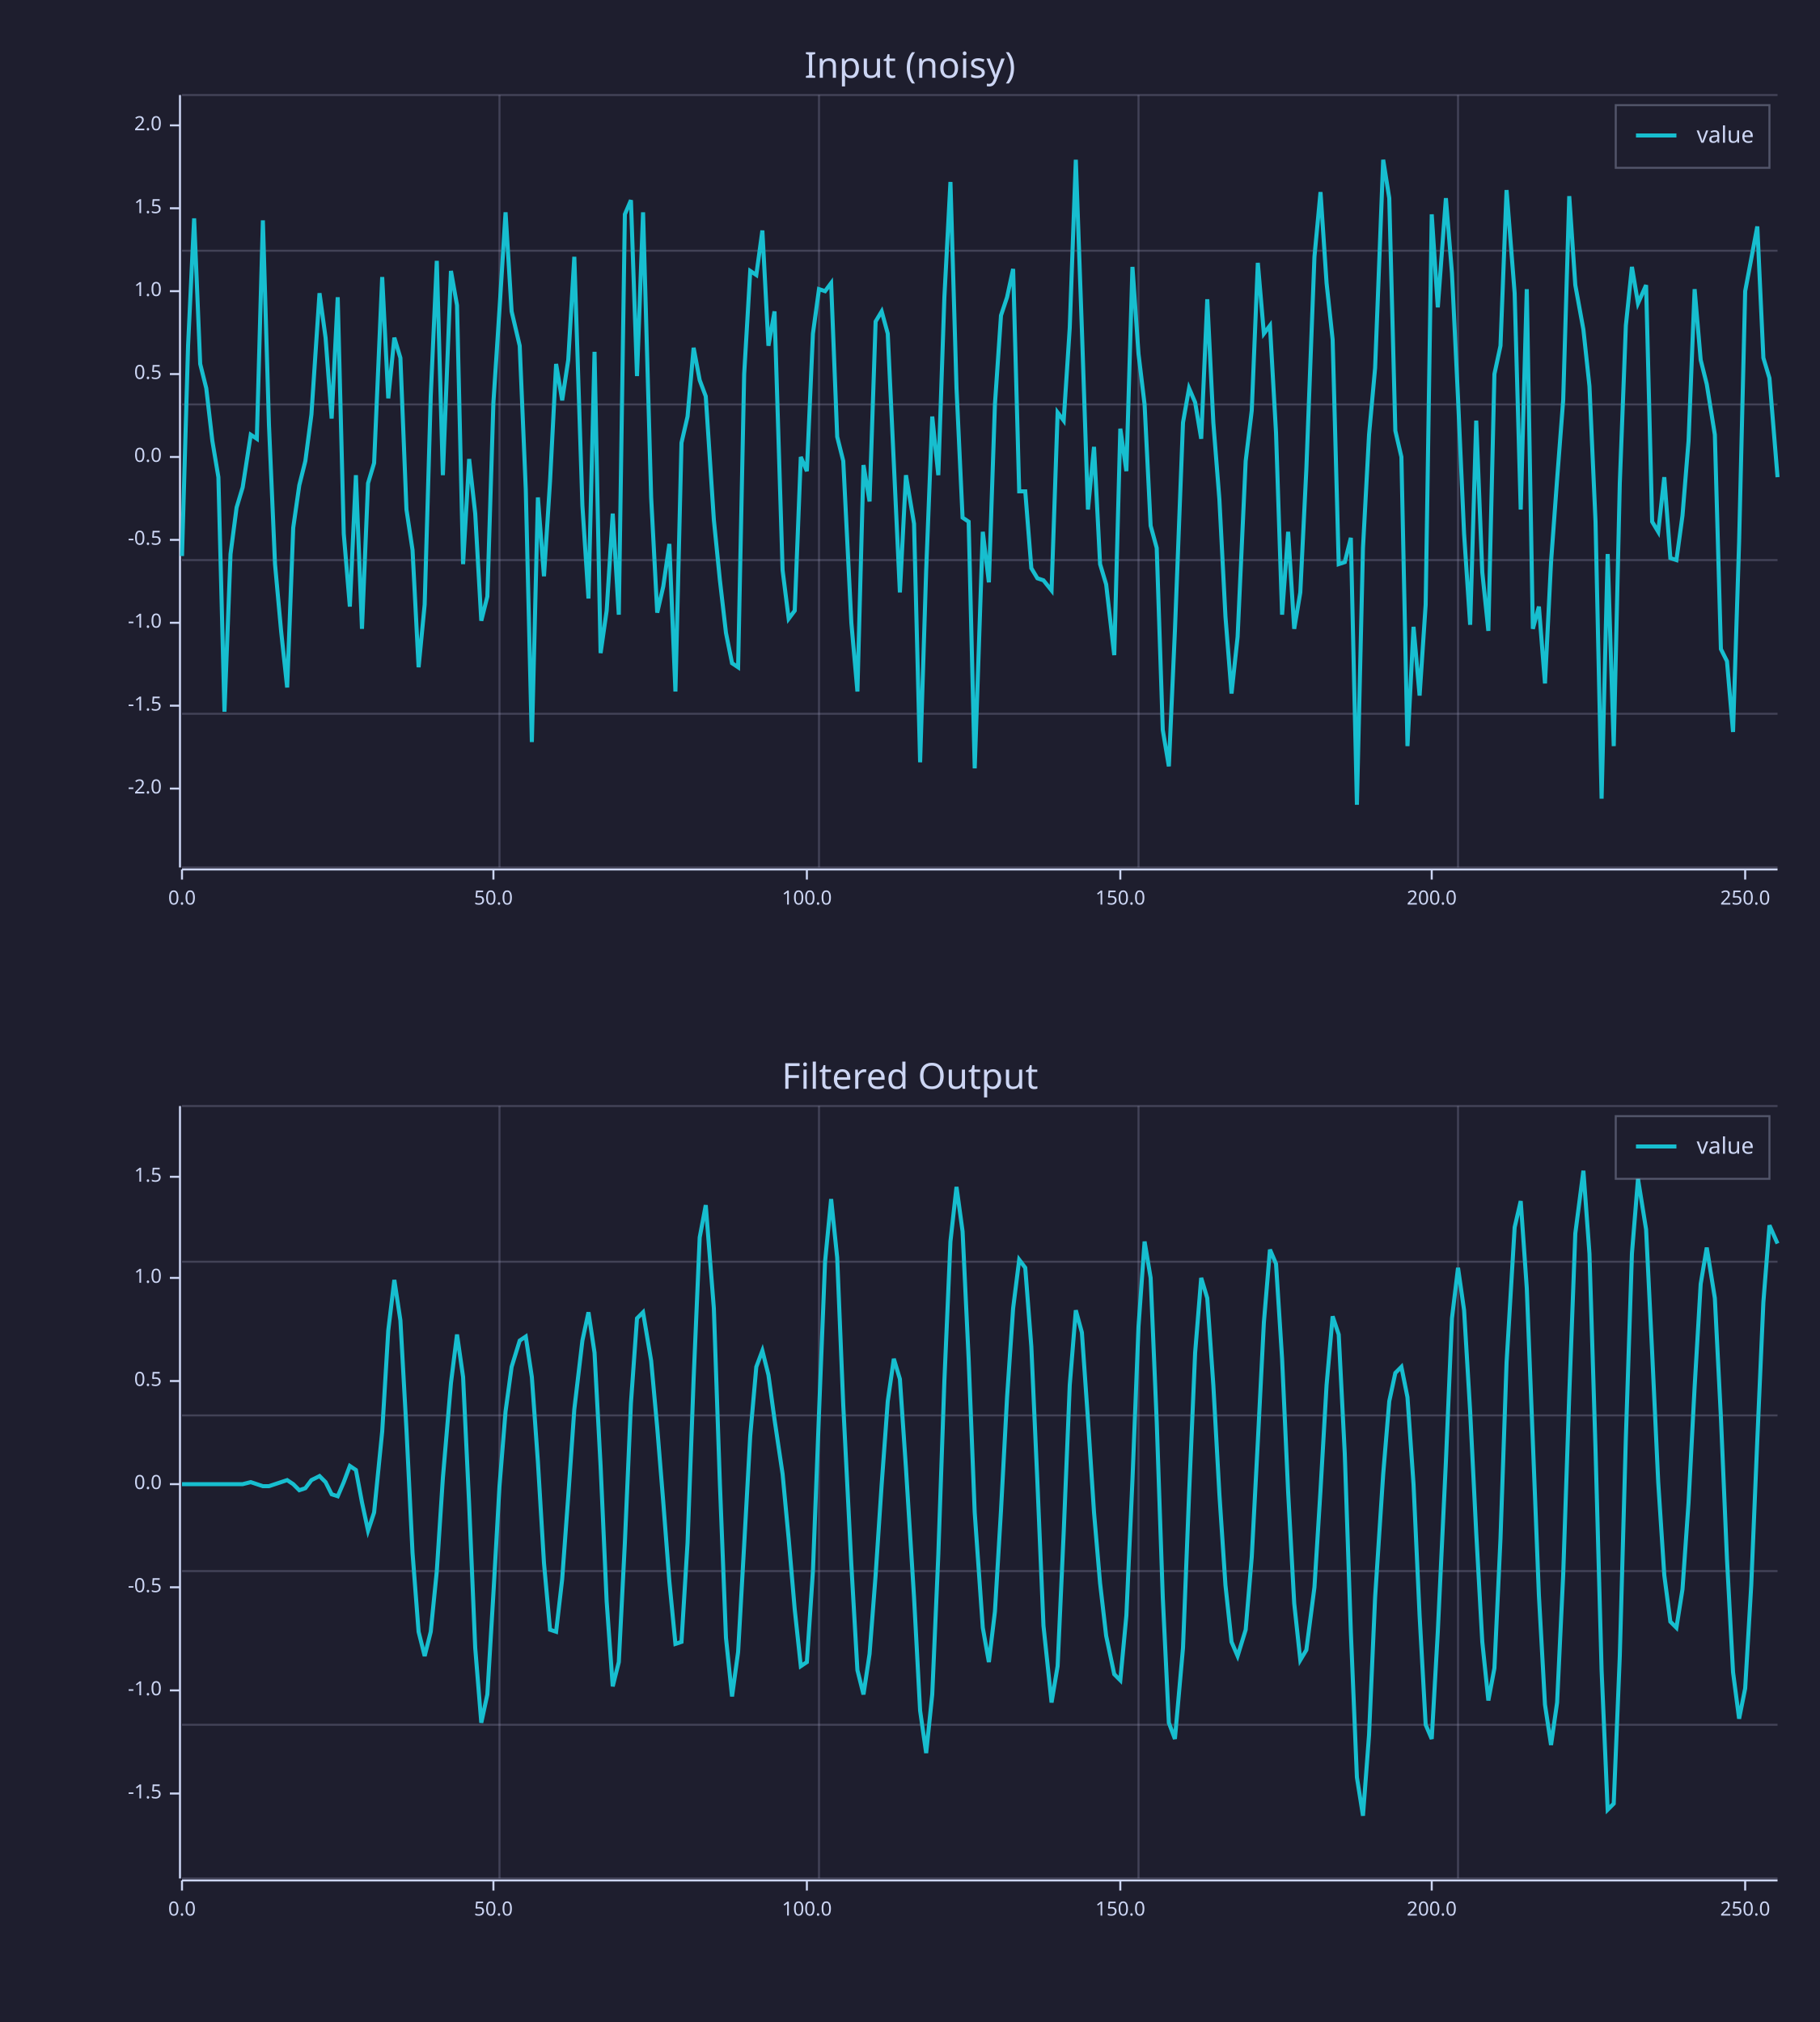
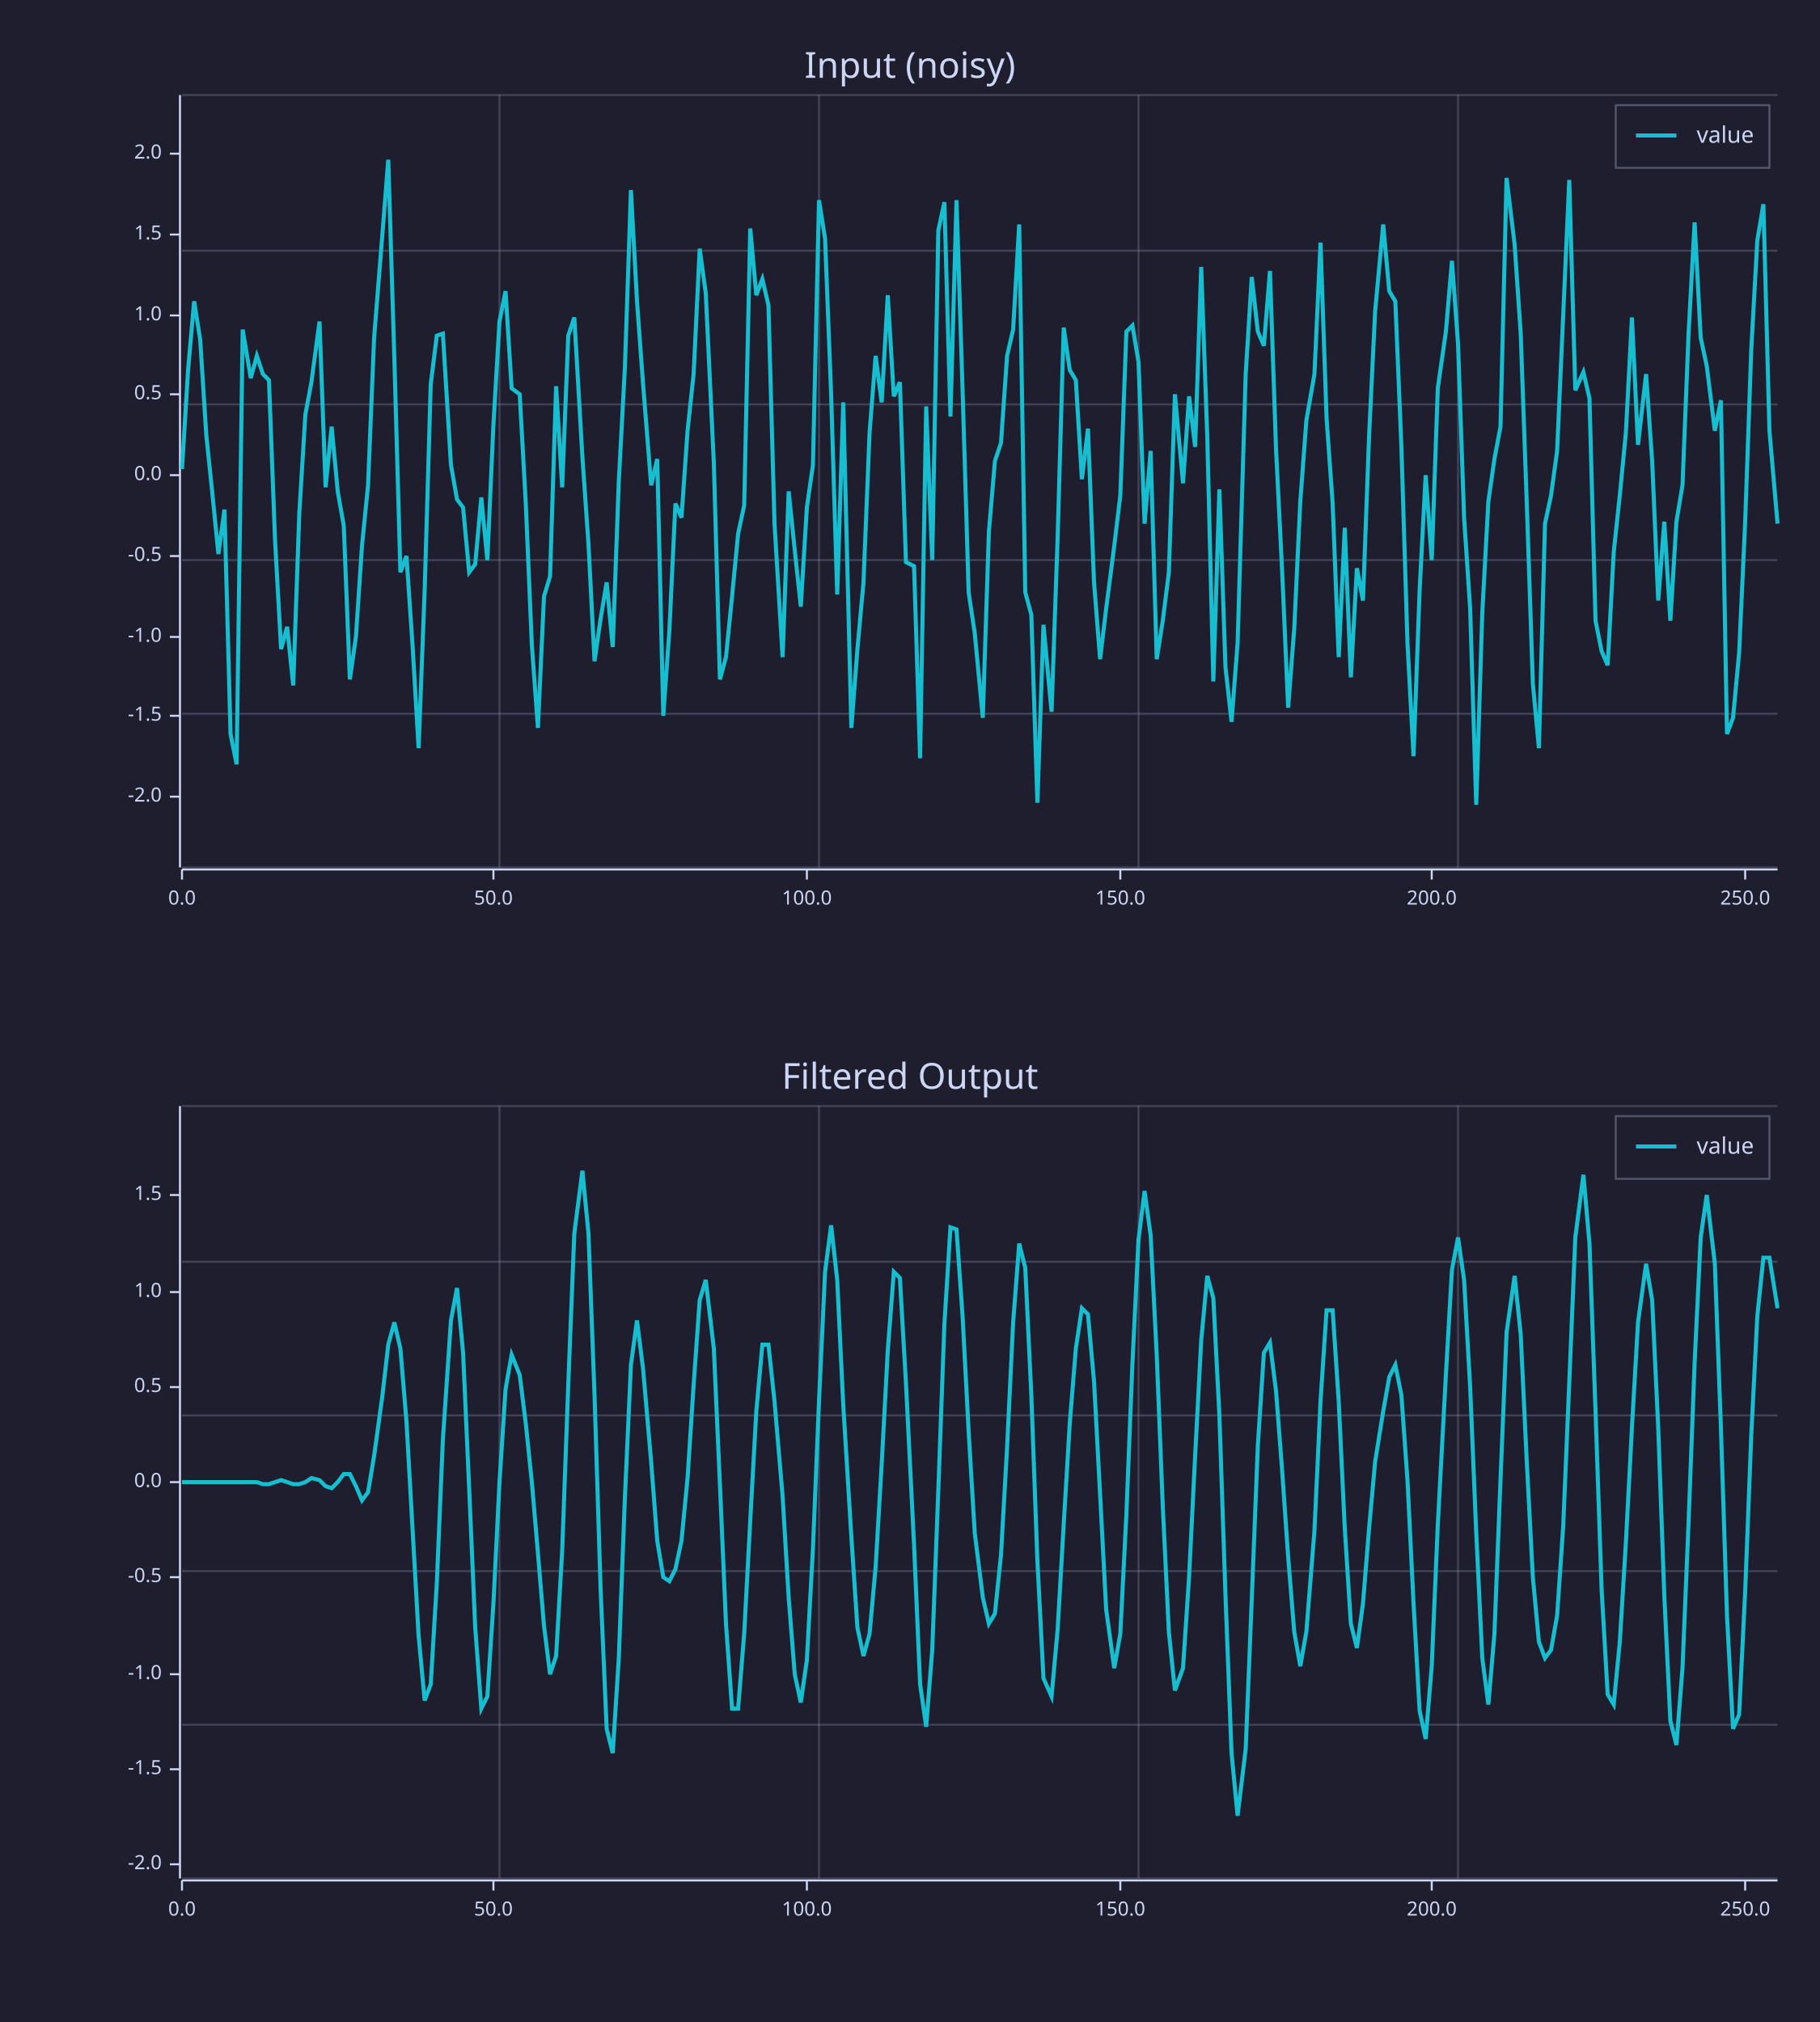
<svg xmlns="http://www.w3.org/2000/svg" width="900" height="1000" viewBox="0 0 900 1000">
  <rect x="0" y="0" width="900" height="1000" opacity="1" fill="#1E1E2E" stroke="none" />
  <text x="450" y="25" dy="0.76em" text-anchor="middle" font-family="sans-serif" font-size="17.742" opacity="1" fill="#CDD6F4">
Input (noisy)
</text>
  <text x="20" y="238" dy="0.76em" text-anchor="middle" font-family="sans-serif" font-size="11.29" opacity="1" fill="#CDD6F4" transform="rotate(270, 20, 238)">

</text>
  <text x="485" y="480" dy="-0.5ex" text-anchor="middle" font-family="sans-serif" font-size="11.29" opacity="1" fill="#CDD6F4">

</text>
  <polyline fill="none" opacity="1" stroke="#CDD6F4" stroke-width="1" points="89,47 89,429 " />
-   <text x="80" y="390" dy="0.5ex" text-anchor="end" font-family="sans-serif" font-size="9.677" opacity="1" fill="#CDD6F4">
+   <text x="80" y="394" dy="0.5ex" text-anchor="end" font-family="sans-serif" font-size="9.677" opacity="1" fill="#CDD6F4">
-2.0
</text>
-   <polyline fill="none" opacity="1" stroke="#CDD6F4" stroke-width="1" points="84,390 89,390 " />
-   <text x="80" y="349" dy="0.5ex" text-anchor="end" font-family="sans-serif" font-size="9.677" opacity="1" fill="#CDD6F4">
+   <polyline fill="none" opacity="1" stroke="#CDD6F4" stroke-width="1" points="84,394 89,394 " />
+   <text x="80" y="354" dy="0.5ex" text-anchor="end" font-family="sans-serif" font-size="9.677" opacity="1" fill="#CDD6F4">
-1.5
</text>
-   <polyline fill="none" opacity="1" stroke="#CDD6F4" stroke-width="1" points="84,349 89,349 " />
-   <text x="80" y="308" dy="0.5ex" text-anchor="end" font-family="sans-serif" font-size="9.677" opacity="1" fill="#CDD6F4">
+   <polyline fill="none" opacity="1" stroke="#CDD6F4" stroke-width="1" points="84,354 89,354 " />
+   <text x="80" y="315" dy="0.5ex" text-anchor="end" font-family="sans-serif" font-size="9.677" opacity="1" fill="#CDD6F4">
-1.0
</text>
-   <polyline fill="none" opacity="1" stroke="#CDD6F4" stroke-width="1" points="84,308 89,308 " />
-   <text x="80" y="267" dy="0.5ex" text-anchor="end" font-family="sans-serif" font-size="9.677" opacity="1" fill="#CDD6F4">
+   <polyline fill="none" opacity="1" stroke="#CDD6F4" stroke-width="1" points="84,315 89,315 " />
+   <text x="80" y="275" dy="0.5ex" text-anchor="end" font-family="sans-serif" font-size="9.677" opacity="1" fill="#CDD6F4">
-0.5
</text>
-   <polyline fill="none" opacity="1" stroke="#CDD6F4" stroke-width="1" points="84,267 89,267 " />
-   <text x="80" y="226" dy="0.5ex" text-anchor="end" font-family="sans-serif" font-size="9.677" opacity="1" fill="#CDD6F4">
+   <polyline fill="none" opacity="1" stroke="#CDD6F4" stroke-width="1" points="84,275 89,275 " />
+   <text x="80" y="235" dy="0.5ex" text-anchor="end" font-family="sans-serif" font-size="9.677" opacity="1" fill="#CDD6F4">
0.0
</text>
-   <polyline fill="none" opacity="1" stroke="#CDD6F4" stroke-width="1" points="84,226 89,226 " />
-   <text x="80" y="185" dy="0.5ex" text-anchor="end" font-family="sans-serif" font-size="9.677" opacity="1" fill="#CDD6F4">
+   <polyline fill="none" opacity="1" stroke="#CDD6F4" stroke-width="1" points="84,235 89,235 " />
+   <text x="80" y="195" dy="0.5ex" text-anchor="end" font-family="sans-serif" font-size="9.677" opacity="1" fill="#CDD6F4">
0.5
</text>
-   <polyline fill="none" opacity="1" stroke="#CDD6F4" stroke-width="1" points="84,185 89,185 " />
-   <text x="80" y="144" dy="0.5ex" text-anchor="end" font-family="sans-serif" font-size="9.677" opacity="1" fill="#CDD6F4">
+   <polyline fill="none" opacity="1" stroke="#CDD6F4" stroke-width="1" points="84,195 89,195 " />
+   <text x="80" y="156" dy="0.5ex" text-anchor="end" font-family="sans-serif" font-size="9.677" opacity="1" fill="#CDD6F4">
1.0
</text>
-   <polyline fill="none" opacity="1" stroke="#CDD6F4" stroke-width="1" points="84,144 89,144 " />
-   <text x="80" y="103" dy="0.5ex" text-anchor="end" font-family="sans-serif" font-size="9.677" opacity="1" fill="#CDD6F4">
+   <polyline fill="none" opacity="1" stroke="#CDD6F4" stroke-width="1" points="84,156 89,156 " />
+   <text x="80" y="116" dy="0.5ex" text-anchor="end" font-family="sans-serif" font-size="9.677" opacity="1" fill="#CDD6F4">
1.5
</text>
-   <polyline fill="none" opacity="1" stroke="#CDD6F4" stroke-width="1" points="84,103 89,103 " />
-   <text x="80" y="62" dy="0.5ex" text-anchor="end" font-family="sans-serif" font-size="9.677" opacity="1" fill="#CDD6F4">
+   <polyline fill="none" opacity="1" stroke="#CDD6F4" stroke-width="1" points="84,116 89,116 " />
+   <text x="80" y="76" dy="0.5ex" text-anchor="end" font-family="sans-serif" font-size="9.677" opacity="1" fill="#CDD6F4">
2.0
</text>
-   <polyline fill="none" opacity="1" stroke="#CDD6F4" stroke-width="1" points="84,62 89,62 " />
+   <polyline fill="none" opacity="1" stroke="#CDD6F4" stroke-width="1" points="84,76 89,76 " />
  <polyline fill="none" opacity="1" stroke="#CDD6F4" stroke-width="1" points="90,430 879,430 " />
  <text x="90" y="440" dy="0.76em" text-anchor="middle" font-family="sans-serif" font-size="9.677" opacity="1" fill="#CDD6F4">
0.0
</text>
  <polyline fill="none" opacity="1" stroke="#CDD6F4" stroke-width="1" points="90,430 90,435 " />
  <text x="244" y="440" dy="0.76em" text-anchor="middle" font-family="sans-serif" font-size="9.677" opacity="1" fill="#CDD6F4">
50.0
</text>
  <polyline fill="none" opacity="1" stroke="#CDD6F4" stroke-width="1" points="244,430 244,435 " />
  <text x="399" y="440" dy="0.76em" text-anchor="middle" font-family="sans-serif" font-size="9.677" opacity="1" fill="#CDD6F4">
100.0
</text>
  <polyline fill="none" opacity="1" stroke="#CDD6F4" stroke-width="1" points="399,430 399,435 " />
  <text x="554" y="440" dy="0.76em" text-anchor="middle" font-family="sans-serif" font-size="9.677" opacity="1" fill="#CDD6F4">
150.0
</text>
  <polyline fill="none" opacity="1" stroke="#CDD6F4" stroke-width="1" points="554,430 554,435 " />
  <text x="708" y="440" dy="0.76em" text-anchor="middle" font-family="sans-serif" font-size="9.677" opacity="1" fill="#CDD6F4">
200.0
</text>
  <polyline fill="none" opacity="1" stroke="#CDD6F4" stroke-width="1" points="708,430 708,435 " />
  <text x="863" y="440" dy="0.76em" text-anchor="middle" font-family="sans-serif" font-size="9.677" opacity="1" fill="#CDD6F4">
250.0
</text>
  <polyline fill="none" opacity="1" stroke="#CDD6F4" stroke-width="1" points="863,430 863,435 " />
  <polyline fill="none" opacity="0.3" stroke="#9696B4" stroke-width="1" points="90,429 879,429 " />
  <polyline fill="none" opacity="0.3" stroke="#9696B4" stroke-width="1" points="90,353 879,353 " />
  <polyline fill="none" opacity="0.3" stroke="#9696B4" stroke-width="1" points="90,277 879,277 " />
  <polyline fill="none" opacity="0.3" stroke="#9696B4" stroke-width="1" points="90,200 879,200 " />
  <polyline fill="none" opacity="0.3" stroke="#9696B4" stroke-width="1" points="90,124 879,124 " />
  <polyline fill="none" opacity="0.3" stroke="#9696B4" stroke-width="1" points="90,47 879,47 " />
  <polyline fill="none" opacity="0.3" stroke="#9696B4" stroke-width="1" points="247,429 247,47 " />
  <polyline fill="none" opacity="0.3" stroke="#9696B4" stroke-width="1" points="405,429 405,47 " />
  <polyline fill="none" opacity="0.3" stroke="#9696B4" stroke-width="1" points="563,429 563,47 " />
  <polyline fill="none" opacity="0.3" stroke="#9696B4" stroke-width="1" points="721,429 721,47 " />
-   <polyline fill="none" opacity="1" stroke="#17BECF" stroke-width="2" points="90,275 93,171 96,108 99,180 102,192 105,218 108,236 111,352 114,274 117,251 120,241 124,215 127,217 130,109 133,210 136,279 139,312 142,340 145,261 148,240 151,228 154,205 158,145 161,167 164,207 167,147 170,264 173,300 176,235 179,311 182,239 185,229 189,137 192,197 195,167 198,177 201,252 204,272 207,330 210,299 213,196 216,129 219,235 223,134 226,151 229,279 232,227 235,254 238,307 241,295 244,199 247,153 250,105 253,154 257,171 260,242 263,367 266,246 269,285 272,238 275,180 278,198 281,178 284,127 288,250 291,296 294,174 297,323 300,302 303,254 306,304 309,106 312,99 315,186 318,105 322,246 325,303 328,290 331,269 334,342 337,219 340,206 343,172 346,188 349,196 353,257 356,287 359,313 362,328 365,330 368,185 371,134 374,136 377,114 380,171 383,154 387,282 390,306 393,302 396,226 399,233 402,165 405,143 408,144 411,140 414,216 417,228 421,308 424,342 427,230 430,248 433,159 436,154 439,165 442,229 445,293 448,235 452,259 455,377 458,282 461,206 464,235 467,147 470,90 473,192 476,256 479,258 482,380 486,263 489,288 492,200 495,156 498,147 501,133 504,243 507,243 510,281 513,286 516,287 520,292 523,204 526,208 529,162 532,79 535,163 538,252 541,221 544,279 547,289 551,324 554,212 557,233 560,132 563,175 566,200 569,260 572,271 575,361 578,379 581,312 585,209 588,192 591,199 594,217 597,148 600,209 603,247 606,305 609,343 612,315 616,228 619,203 622,130 625,165 628,161 631,214 634,304 637,263 640,311 643,293 646,232 650,127 653,95 656,140 659,168 662,279 665,278 668,266 671,398 674,271 677,215 680,182 684,79 687,98 690,213 693,226 696,369 699,310 702,344 705,299 708,106 711,152 715,98 718,135 721,197 724,264 727,309 730,208 733,283 736,312 739,185 742,171 745,94 749,145 752,252 755,143 758,311 761,300 764,338 767,278 770,237 773,198 776,97 779,141 783,163 786,191 789,258 792,395 795,274 798,369 801,239 804,161 807,132 810,150 814,141 817,258 820,263 823,236 826,276 829,277 832,255 835,218 838,143 841,178 844,190 848,215 851,321 854,327 857,362 860,268 863,144 866,128 869,112 872,177 875,187 879,236 " />
+   <polyline fill="none" opacity="1" stroke="#17BECF" stroke-width="2" points="90,232 93,183 96,149 99,168 102,215 105,244 108,274 111,252 114,363 117,378 120,163 124,187 127,176 130,185 133,188 136,267 139,321 142,310 145,339 148,254 151,205 154,189 158,159 161,241 164,211 167,243 170,260 173,336 176,315 179,270 182,240 185,167 189,117 192,79 195,177 198,283 201,275 204,319 207,370 210,292 213,190 216,166 219,165 223,230 226,247 229,251 232,283 235,279 238,246 241,277 244,210 247,159 250,144 253,192 257,195 260,249 263,319 266,360 269,295 272,285 275,191 278,241 281,166 284,157 288,226 291,269 294,327 297,306 300,288 303,320 306,238 309,182 312,94 315,149 318,190 322,240 325,227 328,354 331,312 334,249 337,256 340,213 343,185 346,123 349,145 353,229 356,336 359,325 362,295 365,264 368,250 371,113 374,146 377,138 380,151 383,259 387,325 390,243 393,272 396,300 399,251 402,230 405,99 408,118 411,195 414,294 417,199 421,360 424,321 427,288 430,214 433,176 436,199 439,146 442,196 445,189 448,278 452,280 455,375 458,201 461,277 464,114 467,100 470,206 473,99 476,193 479,293 482,313 486,355 489,263 492,228 495,219 498,176 501,163 504,111 507,293 510,304 513,397 516,309 520,352 523,266 526,162 529,183 532,188 535,237 538,212 541,288 544,326 547,301 551,270 554,245 557,164 560,161 563,179 566,259 569,223 572,326 575,307 578,283 581,195 585,239 588,196 591,221 594,132 597,216 600,337 603,242 606,330 609,357 612,318 616,185 619,137 622,164 625,171 628,134 631,222 634,282 637,350 640,311 643,248 646,208 650,185 653,120 656,207 659,249 662,325 665,261 668,335 671,281 674,297 677,216 680,154 684,111 687,144 690,149 693,221 696,318 699,374 702,292 705,235 708,277 711,192 715,164 718,129 721,170 724,256 727,301 730,398 733,303 736,248 739,227 742,211 745,88 749,121 752,165 755,249 758,338 761,370 764,259 767,245 770,223 773,156 776,89 779,193 783,184 786,197 789,307 792,322 795,329 798,273 801,245 804,214 807,157 810,220 814,185 817,228 820,297 823,258 826,307 829,258 832,240 835,165 838,110 841,167 844,181 848,213 851,198 854,363 857,355 860,323 863,258 866,173 869,119 872,101 875,213 879,259 " />
  <rect x="799" y="52" width="76" height="31" opacity="0.85" fill="#1E1E2E" stroke="none" />
  <rect x="799" y="52" width="76" height="31" opacity="0.3" fill="none" stroke="#CDD6F4" />
  <text x="839" y="62" dy="0.76em" text-anchor="start" font-family="sans-serif" font-size="11.29" opacity="1" fill="#CDD6F4">
value
</text>
  <polyline fill="none" opacity="1" stroke="#17BECF" stroke-width="2" points="809,67 829,67 " />
  <text x="450" y="525" dy="0.76em" text-anchor="middle" font-family="sans-serif" font-size="17.742" opacity="1" fill="#CDD6F4">
Filtered Output
</text>
  <text x="20" y="738" dy="0.76em" text-anchor="middle" font-family="sans-serif" font-size="11.29" opacity="1" fill="#CDD6F4" transform="rotate(270, 20, 738)">

</text>
  <text x="485" y="980" dy="-0.5ex" text-anchor="middle" font-family="sans-serif" font-size="11.29" opacity="1" fill="#CDD6F4">

</text>
  <polyline fill="none" opacity="1" stroke="#CDD6F4" stroke-width="1" points="89,547 89,929 " />
-   <text x="80" y="887" dy="0.5ex" text-anchor="end" font-family="sans-serif" font-size="9.677" opacity="1" fill="#CDD6F4">
+   <text x="80" y="922" dy="0.5ex" text-anchor="end" font-family="sans-serif" font-size="9.677" opacity="1" fill="#CDD6F4">
+ -2.0
+ </text>
+   <polyline fill="none" opacity="1" stroke="#CDD6F4" stroke-width="1" points="84,922 89,922 " />
+   <text x="80" y="875" dy="0.5ex" text-anchor="end" font-family="sans-serif" font-size="9.677" opacity="1" fill="#CDD6F4">
-1.5
</text>
-   <polyline fill="none" opacity="1" stroke="#CDD6F4" stroke-width="1" points="84,887 89,887 " />
-   <text x="80" y="836" dy="0.5ex" text-anchor="end" font-family="sans-serif" font-size="9.677" opacity="1" fill="#CDD6F4">
+   <polyline fill="none" opacity="1" stroke="#CDD6F4" stroke-width="1" points="84,875 89,875 " />
+   <text x="80" y="828" dy="0.5ex" text-anchor="end" font-family="sans-serif" font-size="9.677" opacity="1" fill="#CDD6F4">
-1.0
</text>
-   <polyline fill="none" opacity="1" stroke="#CDD6F4" stroke-width="1" points="84,836 89,836 " />
-   <text x="80" y="785" dy="0.5ex" text-anchor="end" font-family="sans-serif" font-size="9.677" opacity="1" fill="#CDD6F4">
+   <polyline fill="none" opacity="1" stroke="#CDD6F4" stroke-width="1" points="84,828 89,828 " />
+   <text x="80" y="780" dy="0.5ex" text-anchor="end" font-family="sans-serif" font-size="9.677" opacity="1" fill="#CDD6F4">
-0.5
</text>
-   <polyline fill="none" opacity="1" stroke="#CDD6F4" stroke-width="1" points="84,785 89,785 " />
-   <text x="80" y="734" dy="0.5ex" text-anchor="end" font-family="sans-serif" font-size="9.677" opacity="1" fill="#CDD6F4">
+   <polyline fill="none" opacity="1" stroke="#CDD6F4" stroke-width="1" points="84,780 89,780 " />
+   <text x="80" y="733" dy="0.5ex" text-anchor="end" font-family="sans-serif" font-size="9.677" opacity="1" fill="#CDD6F4">
0.0
</text>
-   <polyline fill="none" opacity="1" stroke="#CDD6F4" stroke-width="1" points="84,734 89,734 " />
-   <text x="80" y="683" dy="0.5ex" text-anchor="end" font-family="sans-serif" font-size="9.677" opacity="1" fill="#CDD6F4">
+   <polyline fill="none" opacity="1" stroke="#CDD6F4" stroke-width="1" points="84,733 89,733 " />
+   <text x="80" y="686" dy="0.5ex" text-anchor="end" font-family="sans-serif" font-size="9.677" opacity="1" fill="#CDD6F4">
0.5
</text>
-   <polyline fill="none" opacity="1" stroke="#CDD6F4" stroke-width="1" points="84,683 89,683 " />
-   <text x="80" y="632" dy="0.5ex" text-anchor="end" font-family="sans-serif" font-size="9.677" opacity="1" fill="#CDD6F4">
+   <polyline fill="none" opacity="1" stroke="#CDD6F4" stroke-width="1" points="84,686 89,686 " />
+   <text x="80" y="639" dy="0.5ex" text-anchor="end" font-family="sans-serif" font-size="9.677" opacity="1" fill="#CDD6F4">
1.0
</text>
-   <polyline fill="none" opacity="1" stroke="#CDD6F4" stroke-width="1" points="84,632 89,632 " />
-   <text x="80" y="582" dy="0.5ex" text-anchor="end" font-family="sans-serif" font-size="9.677" opacity="1" fill="#CDD6F4">
+   <polyline fill="none" opacity="1" stroke="#CDD6F4" stroke-width="1" points="84,639 89,639 " />
+   <text x="80" y="591" dy="0.5ex" text-anchor="end" font-family="sans-serif" font-size="9.677" opacity="1" fill="#CDD6F4">
1.5
</text>
-   <polyline fill="none" opacity="1" stroke="#CDD6F4" stroke-width="1" points="84,582 89,582 " />
+   <polyline fill="none" opacity="1" stroke="#CDD6F4" stroke-width="1" points="84,591 89,591 " />
  <polyline fill="none" opacity="1" stroke="#CDD6F4" stroke-width="1" points="90,930 879,930 " />
  <text x="90" y="940" dy="0.76em" text-anchor="middle" font-family="sans-serif" font-size="9.677" opacity="1" fill="#CDD6F4">
0.0
</text>
  <polyline fill="none" opacity="1" stroke="#CDD6F4" stroke-width="1" points="90,930 90,935 " />
  <text x="244" y="940" dy="0.76em" text-anchor="middle" font-family="sans-serif" font-size="9.677" opacity="1" fill="#CDD6F4">
50.0
</text>
  <polyline fill="none" opacity="1" stroke="#CDD6F4" stroke-width="1" points="244,930 244,935 " />
  <text x="399" y="940" dy="0.76em" text-anchor="middle" font-family="sans-serif" font-size="9.677" opacity="1" fill="#CDD6F4">
100.0
</text>
  <polyline fill="none" opacity="1" stroke="#CDD6F4" stroke-width="1" points="399,930 399,935 " />
  <text x="554" y="940" dy="0.76em" text-anchor="middle" font-family="sans-serif" font-size="9.677" opacity="1" fill="#CDD6F4">
150.0
</text>
  <polyline fill="none" opacity="1" stroke="#CDD6F4" stroke-width="1" points="554,930 554,935 " />
  <text x="708" y="940" dy="0.76em" text-anchor="middle" font-family="sans-serif" font-size="9.677" opacity="1" fill="#CDD6F4">
200.0
</text>
  <polyline fill="none" opacity="1" stroke="#CDD6F4" stroke-width="1" points="708,930 708,935 " />
  <text x="863" y="940" dy="0.76em" text-anchor="middle" font-family="sans-serif" font-size="9.677" opacity="1" fill="#CDD6F4">
250.0
</text>
  <polyline fill="none" opacity="1" stroke="#CDD6F4" stroke-width="1" points="863,930 863,935 " />
  <polyline fill="none" opacity="0.3" stroke="#9696B4" stroke-width="1" points="90,929 879,929 " />
  <polyline fill="none" opacity="0.3" stroke="#9696B4" stroke-width="1" points="90,853 879,853 " />
  <polyline fill="none" opacity="0.3" stroke="#9696B4" stroke-width="1" points="90,777 879,777 " />
  <polyline fill="none" opacity="0.3" stroke="#9696B4" stroke-width="1" points="90,700 879,700 " />
  <polyline fill="none" opacity="0.3" stroke="#9696B4" stroke-width="1" points="90,624 879,624 " />
  <polyline fill="none" opacity="0.3" stroke="#9696B4" stroke-width="1" points="90,547 879,547 " />
  <polyline fill="none" opacity="0.3" stroke="#9696B4" stroke-width="1" points="247,929 247,547 " />
  <polyline fill="none" opacity="0.3" stroke="#9696B4" stroke-width="1" points="405,929 405,547 " />
  <polyline fill="none" opacity="0.3" stroke="#9696B4" stroke-width="1" points="563,929 563,547 " />
  <polyline fill="none" opacity="0.3" stroke="#9696B4" stroke-width="1" points="721,929 721,547 " />
-   <polyline fill="none" opacity="1" stroke="#17BECF" stroke-width="2" points="90,734 93,734 96,734 99,734 102,734 105,734 108,734 111,734 114,734 117,734 120,734 124,733 127,734 130,735 133,735 136,734 139,733 142,732 145,734 148,737 151,736 154,732 158,730 161,733 164,739 167,740 170,733 173,725 176,727 179,743 182,757 185,748 189,708 192,658 195,633 198,653 201,707 204,768 207,807 210,819 213,807 216,777 219,731 223,684 226,660 229,681 232,744 235,815 238,852 241,838 244,788 247,735 250,698 253,676 257,663 260,661 263,681 266,723 269,773 272,806 275,807 278,781 281,740 284,697 288,663 291,649 294,669 297,725 300,792 303,834 306,822 309,763 312,694 315,652 318,649 322,673 325,706 328,743 331,782 334,813 337,812 340,763 343,682 346,612 349,596 353,647 356,734 359,810 362,839 365,817 368,764 371,710 374,676 377,668 380,680 383,702 387,729 390,761 393,796 396,824 399,822 402,777 405,699 408,624 411,593 414,622 417,695 421,774 424,826 427,838 430,818 433,779 436,734 439,693 442,672 445,682 448,726 452,790 455,846 458,867 461,838 464,769 467,683 470,614 473,587 476,609 479,672 482,748 486,805 489,822 492,797 495,747 498,691 501,647 504,623 507,627 510,666 513,733 516,804 520,842 523,824 526,758 529,685 532,648 535,659 538,702 541,748 544,783 547,809 551,828 554,831 557,799 560,732 563,656 566,614 569,632 572,703 575,790 578,852 581,860 585,815 588,739 591,669 594,632 597,642 600,685 603,739 606,784 609,812 612,819 616,806 619,770 622,713 625,654 628,618 631,625 634,672 637,738 640,793 643,821 646,816 650,785 653,737 656,685 659,651 662,660 665,719 668,807 671,879 674,898 677,858 680,790 684,729 687,693 690,679 693,676 696,691 699,734 702,799 705,853 708,860 711,807 715,723 718,652 721,627 724,648 727,698 730,758 733,812 736,841 739,825 742,761 745,674 749,607 752,594 755,637 758,713 761,789 764,843 767,863 770,842 773,779 776,690 779,610 783,579 786,620 789,717 792,826 795,895 798,892 801,819 804,711 807,620 810,583 814,608 817,669 820,733 823,779 826,802 829,805 832,786 835,743 838,686 841,635 844,617 848,642 851,701 854,771 857,827 860,850 863,835 866,784 869,712 872,644 875,606 879,615 " />
+   <polyline fill="none" opacity="1" stroke="#17BECF" stroke-width="2" points="90,733 93,733 96,733 99,733 102,733 105,733 108,733 111,733 114,733 117,733 120,733 124,733 127,733 130,734 133,734 136,733 139,732 142,733 145,734 148,734 151,733 154,731 158,732 161,735 164,736 167,733 170,729 173,729 176,735 179,742 182,738 185,720 189,691 192,665 195,654 198,667 201,703 204,756 207,809 210,841 213,833 216,783 219,712 223,653 226,637 229,669 232,736 235,805 238,845 241,839 244,793 247,733 250,687 253,670 257,680 260,704 263,733 266,768 269,804 272,828 275,819 278,767 281,685 284,610 288,579 291,610 294,690 297,786 300,855 303,867 306,820 309,741 312,675 315,653 318,677 322,723 325,762 328,780 331,782 334,776 337,762 340,731 343,685 346,643 349,633 353,667 356,734 359,803 362,845 365,845 368,808 371,752 374,698 377,665 380,665 383,693 387,740 390,790 393,828 396,842 399,821 402,766 405,693 408,629 411,606 414,633 417,695 421,760 424,805 427,819 430,808 433,775 436,724 439,668 442,629 445,632 448,684 452,764 455,833 458,854 461,816 464,737 467,655 470,607 473,608 476,651 479,708 482,758 486,790 489,803 492,798 495,769 498,716 501,654 504,615 507,627 510,690 513,772 516,830 520,839 523,806 526,754 529,704 532,667 535,647 538,650 541,683 544,739 547,796 551,825 554,808 557,749 560,674 563,613 566,589 569,611 572,670 575,745 578,807 581,836 585,825 588,780 591,720 594,663 597,631 600,642 603,700 606,789 609,867 612,898 616,865 619,791 622,715 625,669 628,664 631,688 634,727 637,770 640,807 643,824 646,807 650,757 653,693 656,648 659,648 662,693 665,756 668,803 671,815 674,793 677,756 680,723 684,698 687,681 690,675 693,690 696,732 699,793 702,846 705,860 708,824 711,754 715,680 718,628 721,612 724,633 727,686 730,758 733,820 736,843 739,808 742,732 745,659 749,631 752,660 755,723 758,780 761,812 764,820 767,816 770,799 773,755 776,684 779,612 783,581 786,615 789,698 792,786 795,838 798,843 801,812 804,763 807,706 810,654 814,625 817,643 820,706 823,789 826,851 829,863 832,825 835,753 838,674 841,612 844,591 848,625 851,706 854,799 857,855 860,848 863,787 866,710 869,651 872,622 875,622 879,647 " />
  <rect x="799" y="552" width="76" height="31" opacity="0.85" fill="#1E1E2E" stroke="none" />
  <rect x="799" y="552" width="76" height="31" opacity="0.3" fill="none" stroke="#CDD6F4" />
  <text x="839" y="562" dy="0.76em" text-anchor="start" font-family="sans-serif" font-size="11.29" opacity="1" fill="#CDD6F4">
value
</text>
  <polyline fill="none" opacity="1" stroke="#17BECF" stroke-width="2" points="809,567 829,567 " />
</svg>
